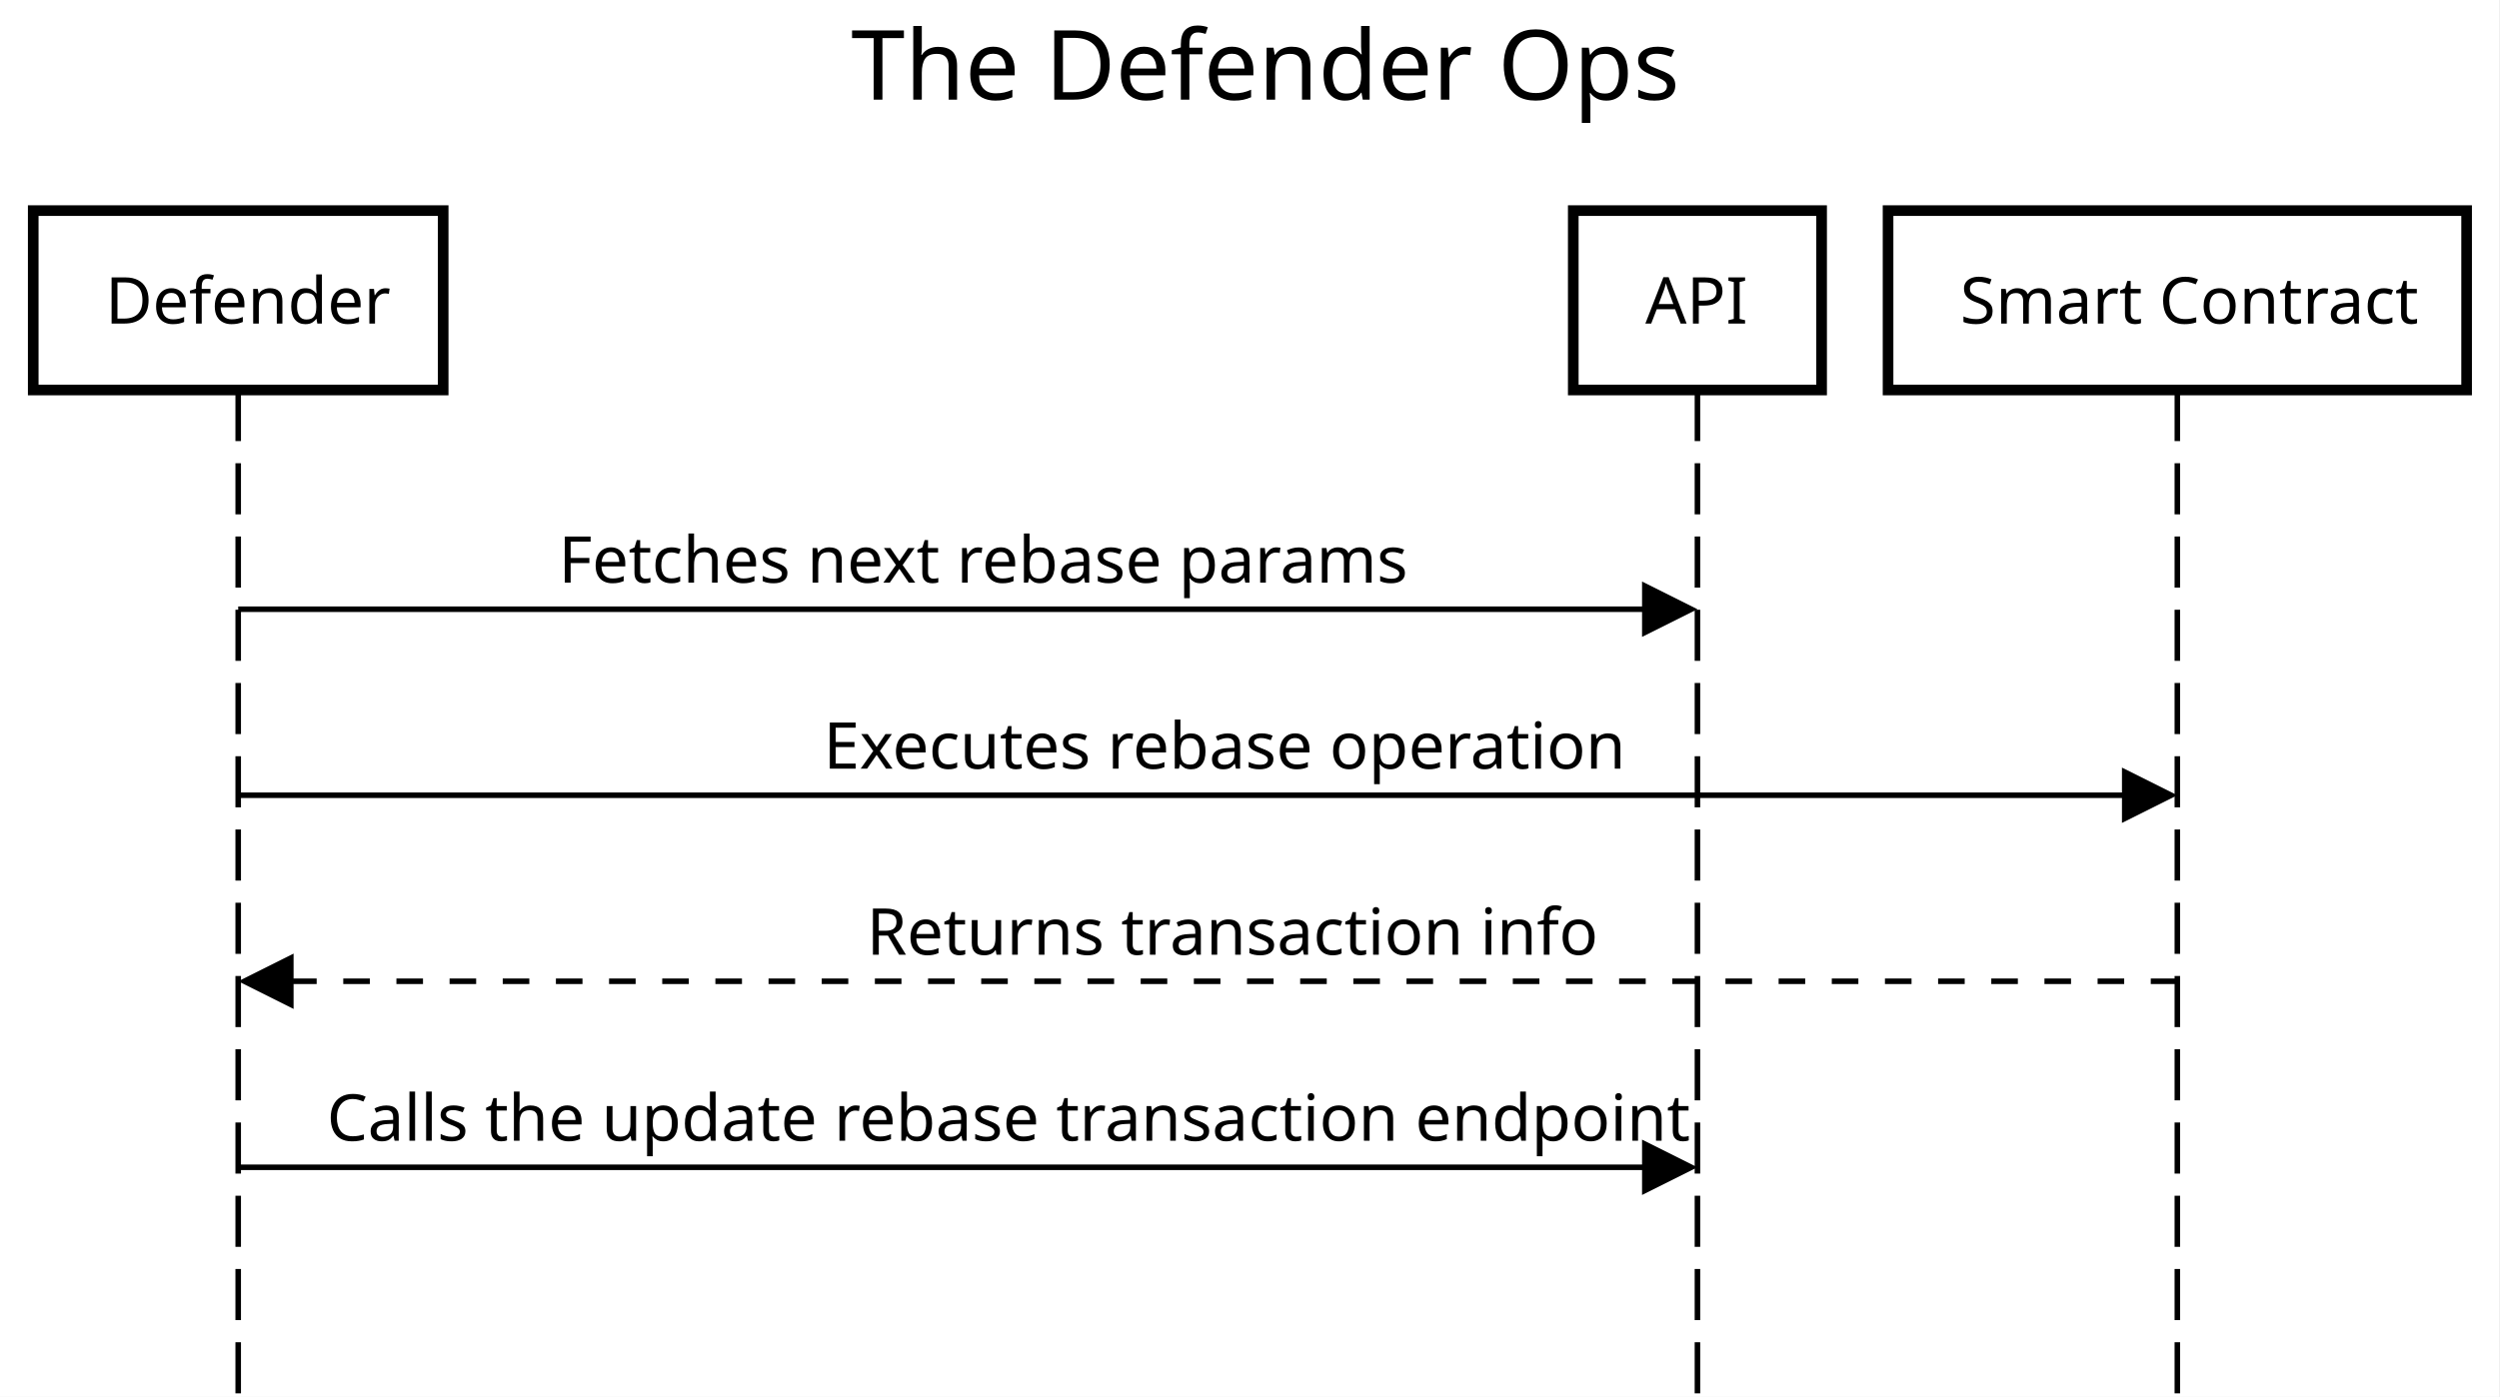
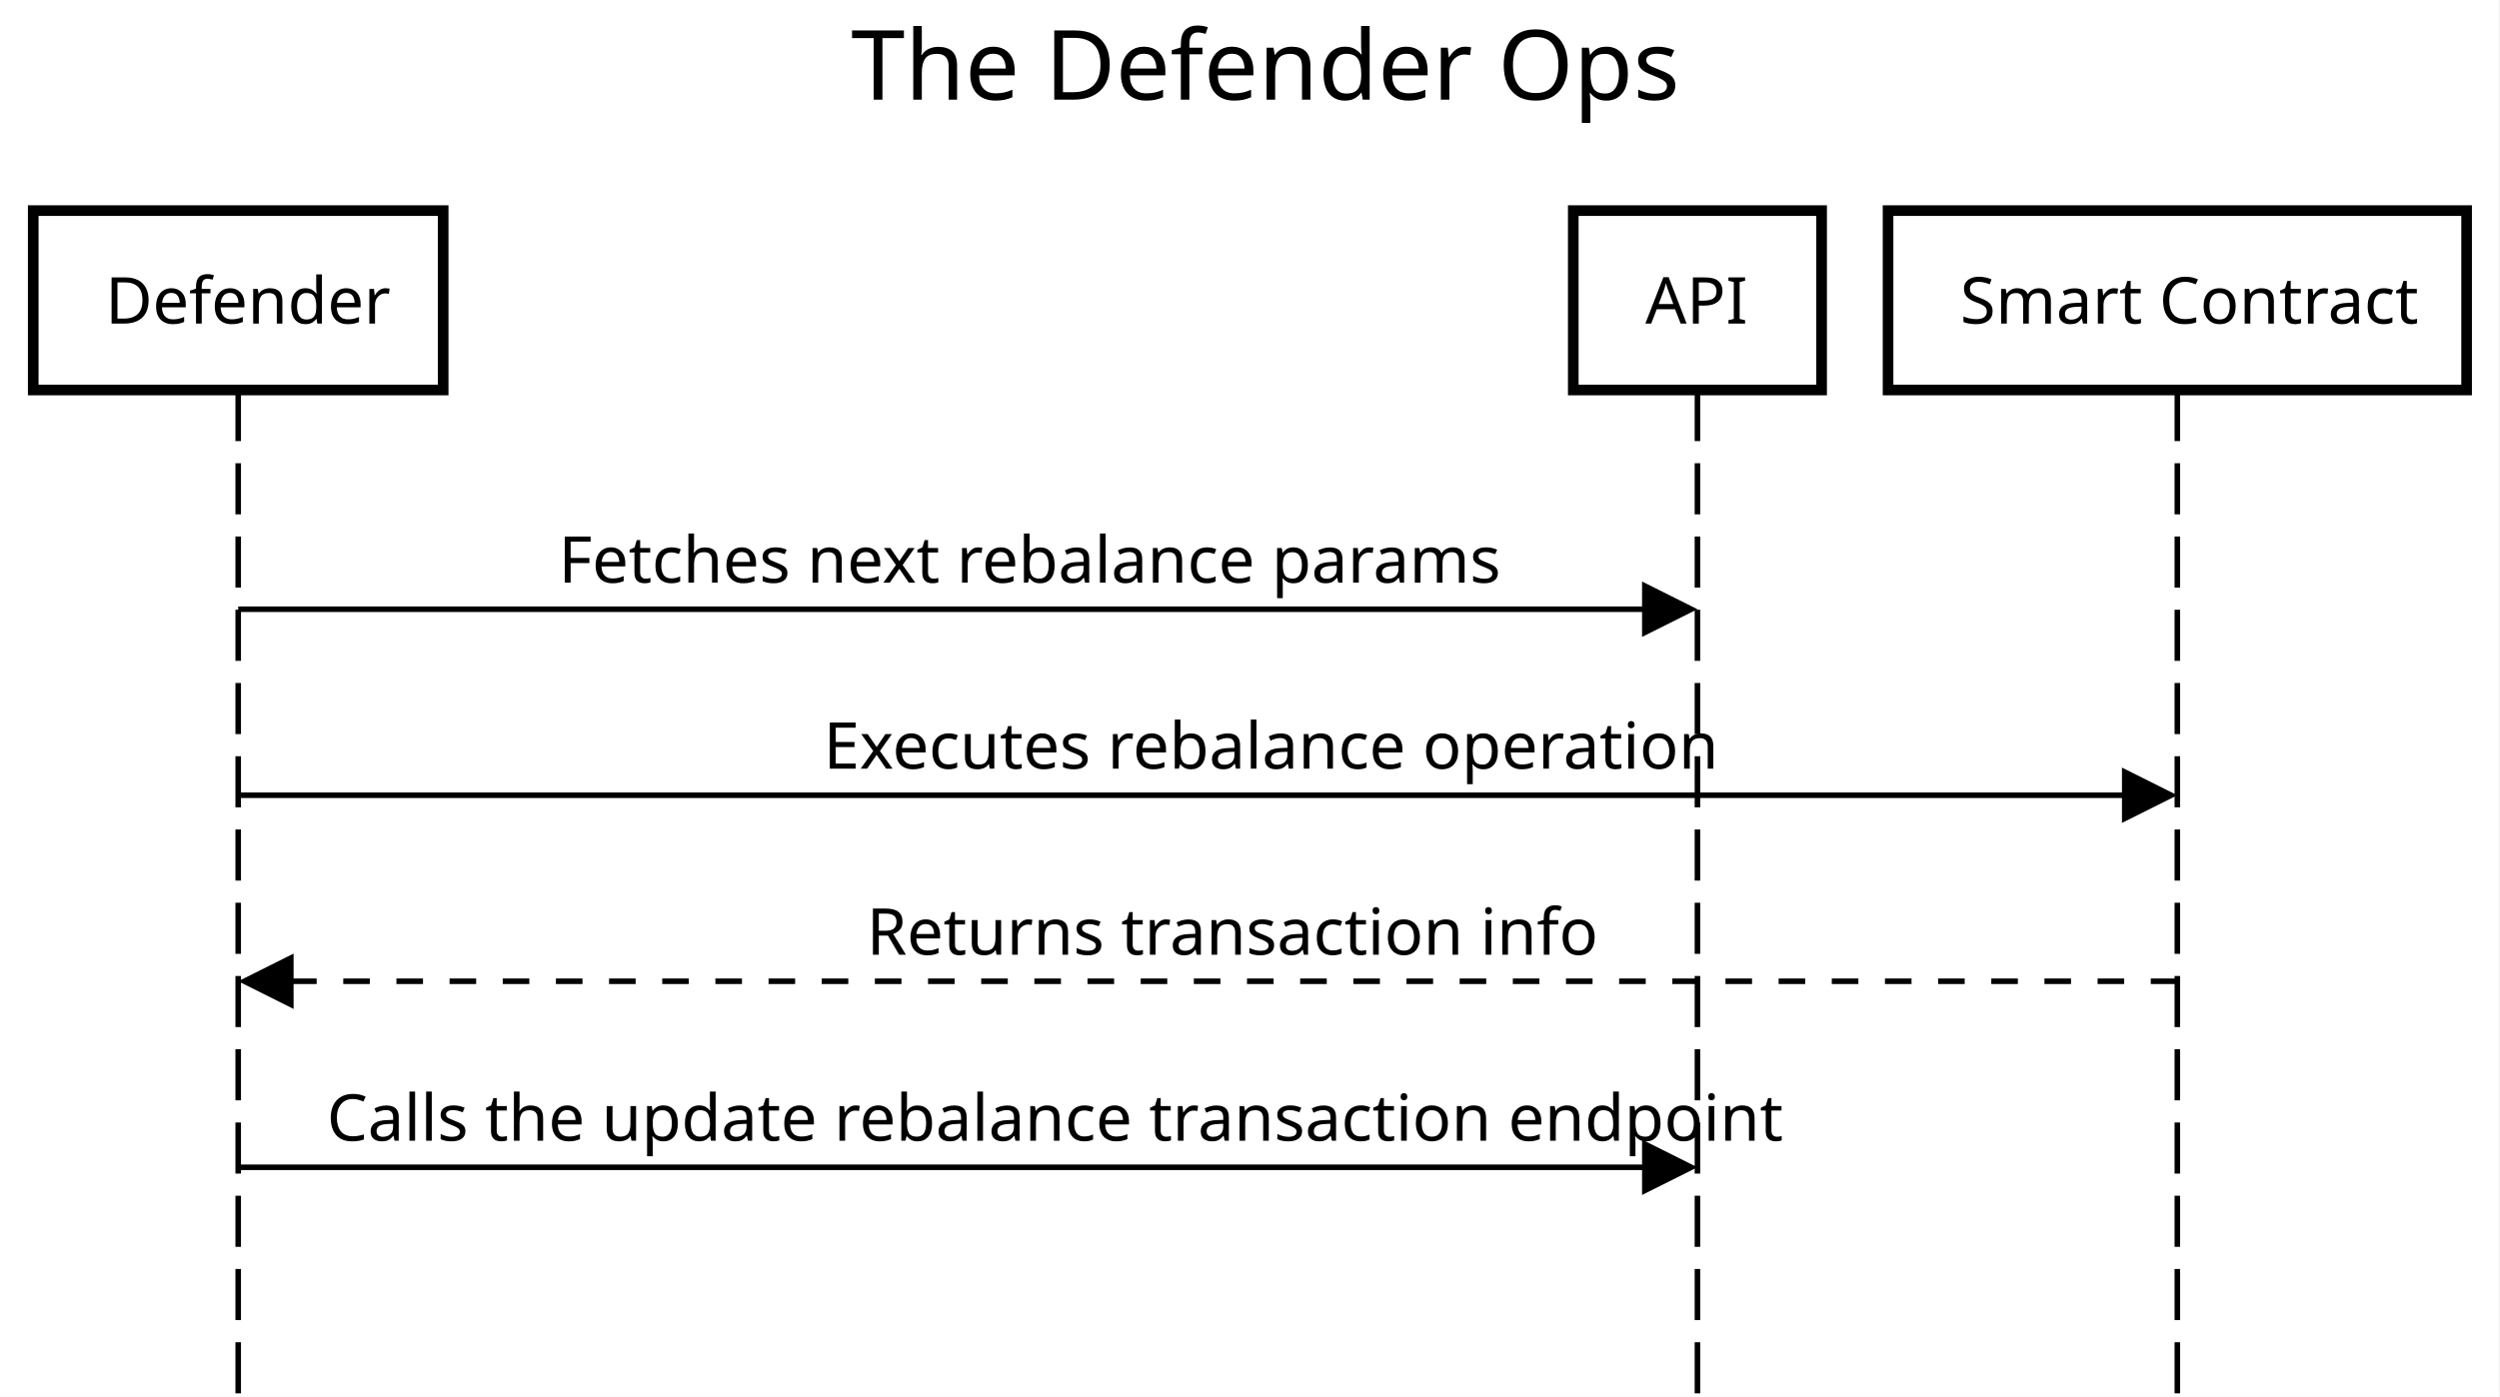
<svg xmlns="http://www.w3.org/2000/svg" version="1.1" width="567" height="317">
  <defs />
  <g>
    <g />
    <g />
    <g />
    <g />
    <g>
      <rect fill="white" stroke="none" x="0" y="0" width="567" height="317" />
    </g>
    <g>
      <text fill="black" stroke="none" font-family="sans-serif" font-size="16.5pt" font-style="normal" font-weight="normal" text-decoration="normal" x="193.105" y="22.618" text-anchor="start" dominant-baseline="alphabetic" xml:space="preserve">The Defender Ops</text>
    </g>
    <g />
    <g>
      <path fill="none" stroke="black" paint-order="fill stroke markers" d=" M 54.046 88.512 L 54.046 317.707" stroke-miterlimit="10" stroke-width="1.257" stroke-dasharray="11.599,5.026" />
      <path fill="none" stroke="black" paint-order="fill stroke markers" d=" M 385.134 88.512 L 385.134 317.707" stroke-miterlimit="10" stroke-width="1.257" stroke-dasharray="11.599,5.026" />
      <path fill="none" stroke="black" paint-order="fill stroke markers" d=" M 494.02 88.512 L 494.02 317.707" stroke-miterlimit="10" stroke-width="1.257" stroke-dasharray="11.599,5.026" />
    </g>
    <g>
      <path fill="none" stroke="none" />
      <g>
        <path fill="white" stroke="black" paint-order="fill stroke markers" d=" M 7.539 47.799 L 100.552 47.799 L 100.552 88.512 L 7.539 88.512 L 7.539 47.799 Z" stroke-miterlimit="10" stroke-width="2.413" stroke-dasharray="" />
      </g>
      <g>
        <g />
        <text fill="black" stroke="none" font-family="sans-serif" font-size="11pt" font-style="normal" font-weight="normal" text-decoration="normal" x="23.9" y="73.433" text-anchor="start" dominant-baseline="alphabetic" xml:space="preserve">Defender</text>
      </g>
      <path fill="none" stroke="none" />
      <g>
        <path fill="white" stroke="black" paint-order="fill stroke markers" d=" M 356.962 47.799 L 413.305 47.799 L 413.305 88.512 L 356.962 88.512 L 356.962 47.799 Z" stroke-miterlimit="10" stroke-width="2.413" stroke-dasharray="" />
      </g>
      <g>
        <g />
        <text fill="black" stroke="none" font-family="sans-serif" font-size="11pt" font-style="normal" font-weight="normal" text-decoration="normal" x="373.322" y="73.433" text-anchor="start" dominant-baseline="alphabetic" xml:space="preserve">API</text>
      </g>
      <path fill="none" stroke="none" />
      <g>
        <path fill="white" stroke="black" paint-order="fill stroke markers" d=" M 428.384 47.799 L 559.655 47.799 L 559.655 88.512 L 428.384 88.512 L 428.384 47.799 Z" stroke-miterlimit="10" stroke-width="2.413" stroke-dasharray="" />
      </g>
      <g>
        <g />
        <text fill="black" stroke="none" font-family="sans-serif" font-size="11pt" font-style="normal" font-weight="normal" text-decoration="normal" x="444.744" y="73.433" text-anchor="start" dominant-baseline="alphabetic" xml:space="preserve">Smart Contract</text>
      </g>
    </g>
    <g>
      <g>
        <g>
          <rect fill="white" stroke="none" x="124.46" y="118.669" width="190.26" height="19.602" />
        </g>
-         <text fill="black" stroke="none" font-family="sans-serif" font-size="11pt" font-style="normal" font-weight="normal" text-decoration="normal" x="126.721" y="132.24" text-anchor="start" dominant-baseline="alphabetic" xml:space="preserve">Fetches next rebase params</text>
+         <text fill="black" stroke="none" font-family="sans-serif" font-size="11pt" font-style="normal" font-weight="normal" text-decoration="normal" x="126.721" y="132.24" text-anchor="start" dominant-baseline="alphabetic" xml:space="preserve">Fetches next rebalance params</text>
      </g>
      <g>
        <path fill="none" stroke="black" paint-order="fill stroke markers" d=" M 54.046 138.271 L 372.719 138.271" stroke-miterlimit="10" stroke-width="1.257" stroke-dasharray="" />
        <g transform="translate(385.1335,138.2712) translate(-385.1335,-138.2712)">
          <path fill="black" stroke="none" paint-order="stroke fill markers" d=" M 372.568 131.988 L 385.134 138.271 L 372.568 144.554 Z" />
        </g>
      </g>
      <g>
        <g>
          <rect fill="white" stroke="none" x="184.592" y="160.889" width="178.881" height="19.602" />
        </g>
-         <text fill="black" stroke="none" font-family="sans-serif" font-size="11pt" font-style="normal" font-weight="normal" text-decoration="normal" x="186.854" y="174.46" text-anchor="start" dominant-baseline="alphabetic" xml:space="preserve">Executes rebase operation</text>
+         <text fill="black" stroke="none" font-family="sans-serif" font-size="11pt" font-style="normal" font-weight="normal" text-decoration="normal" x="186.854" y="174.46" text-anchor="start" dominant-baseline="alphabetic" xml:space="preserve">Executes rebalance operation</text>
      </g>
      <g>
        <path fill="none" stroke="black" paint-order="fill stroke markers" d=" M 54.046 180.491 L 481.605 180.491" stroke-miterlimit="10" stroke-width="1.257" stroke-dasharray="" />
        <g transform="translate(494.0196,180.4914) translate(-494.0196,-180.4914)">
          <path fill="black" stroke="none" paint-order="stroke fill markers" d=" M 481.454 174.209 L 494.02 180.491 L 481.454 186.774 Z" />
        </g>
      </g>
      <g>
        <g>
          <rect fill="white" stroke="none" x="194.378" y="203.109" width="159.309" height="19.602" />
        </g>
        <text fill="black" stroke="none" font-family="sans-serif" font-size="11pt" font-style="normal" font-weight="normal" text-decoration="normal" x="196.64" y="216.68" text-anchor="start" dominant-baseline="alphabetic" xml:space="preserve">Returns transaction info</text>
      </g>
      <g>
        <path fill="none" stroke="black" paint-order="fill stroke markers" d=" M 494.02 222.712 L 66.461 222.712" stroke-miterlimit="10" stroke-width="1.257" stroke-dasharray="6.031" />
        <g transform="translate(54.04588,222.7116) translate(-54.04588,-222.7116)">
          <path fill="black" stroke="none" paint-order="stroke fill markers" d=" M 66.611 216.429 L 54.046 222.712 L 66.611 228.994 Z" />
        </g>
      </g>
      <g>
        <g>
          <rect fill="white" stroke="none" x="71.889" y="245.33" width="295.401" height="19.602" />
        </g>
-         <text fill="black" stroke="none" font-family="sans-serif" font-size="11pt" font-style="normal" font-weight="normal" text-decoration="normal" x="74.151" y="258.9" text-anchor="start" dominant-baseline="alphabetic" xml:space="preserve">Calls the update rebase transaction endpoint</text>
+         <text fill="black" stroke="none" font-family="sans-serif" font-size="11pt" font-style="normal" font-weight="normal" text-decoration="normal" x="74.151" y="258.9" text-anchor="start" dominant-baseline="alphabetic" xml:space="preserve">Calls the update rebalance transaction endpoint</text>
      </g>
      <g>
        <path fill="none" stroke="black" paint-order="fill stroke markers" d=" M 54.046 264.932 L 372.719 264.932" stroke-miterlimit="10" stroke-width="1.257" stroke-dasharray="" />
        <g transform="translate(385.1335,264.9319) translate(-385.1335,-264.9319)">
          <path fill="black" stroke="none" paint-order="stroke fill markers" d=" M 372.568 258.649 L 385.134 264.932 L 372.568 271.215 Z" />
        </g>
      </g>
    </g>
    <g />
    <g />
    <g />
  </g>
</svg>
